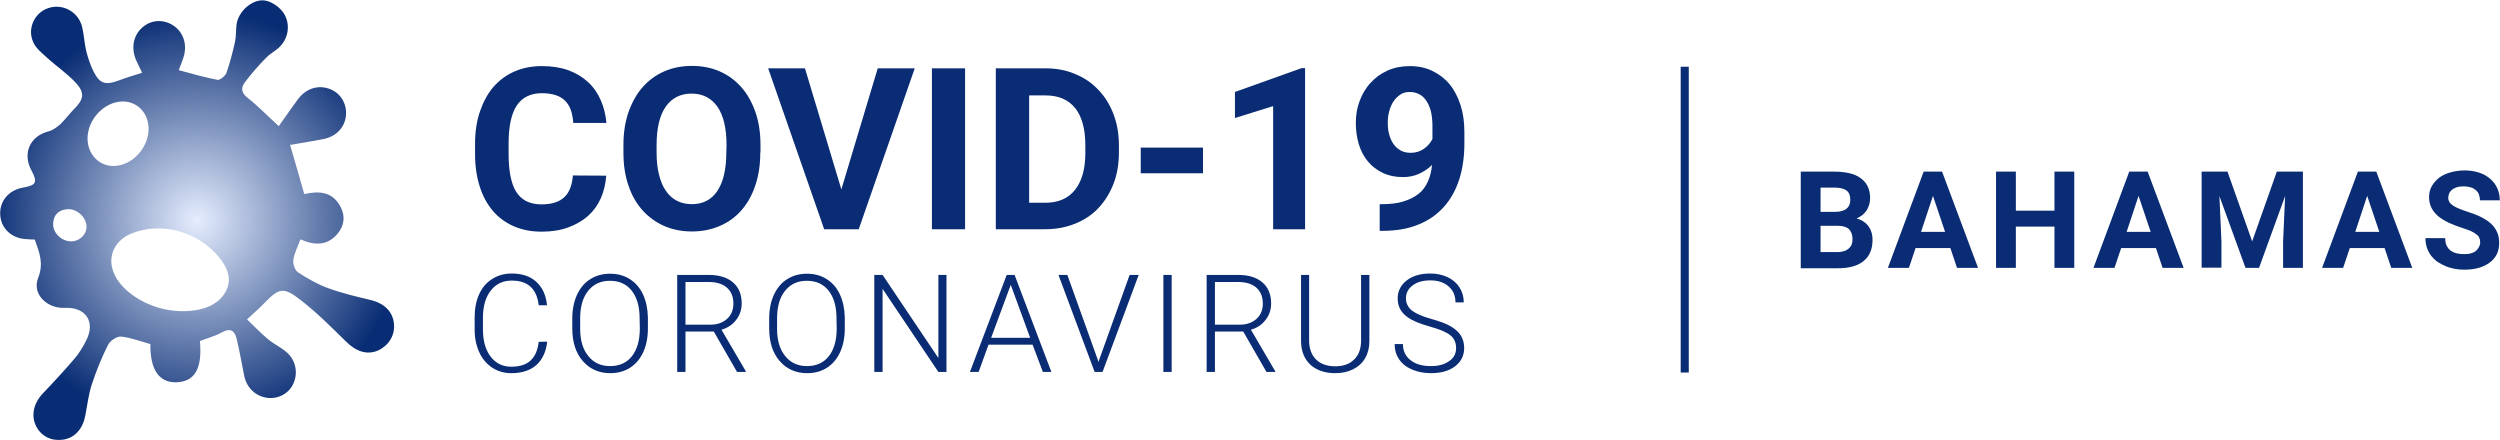
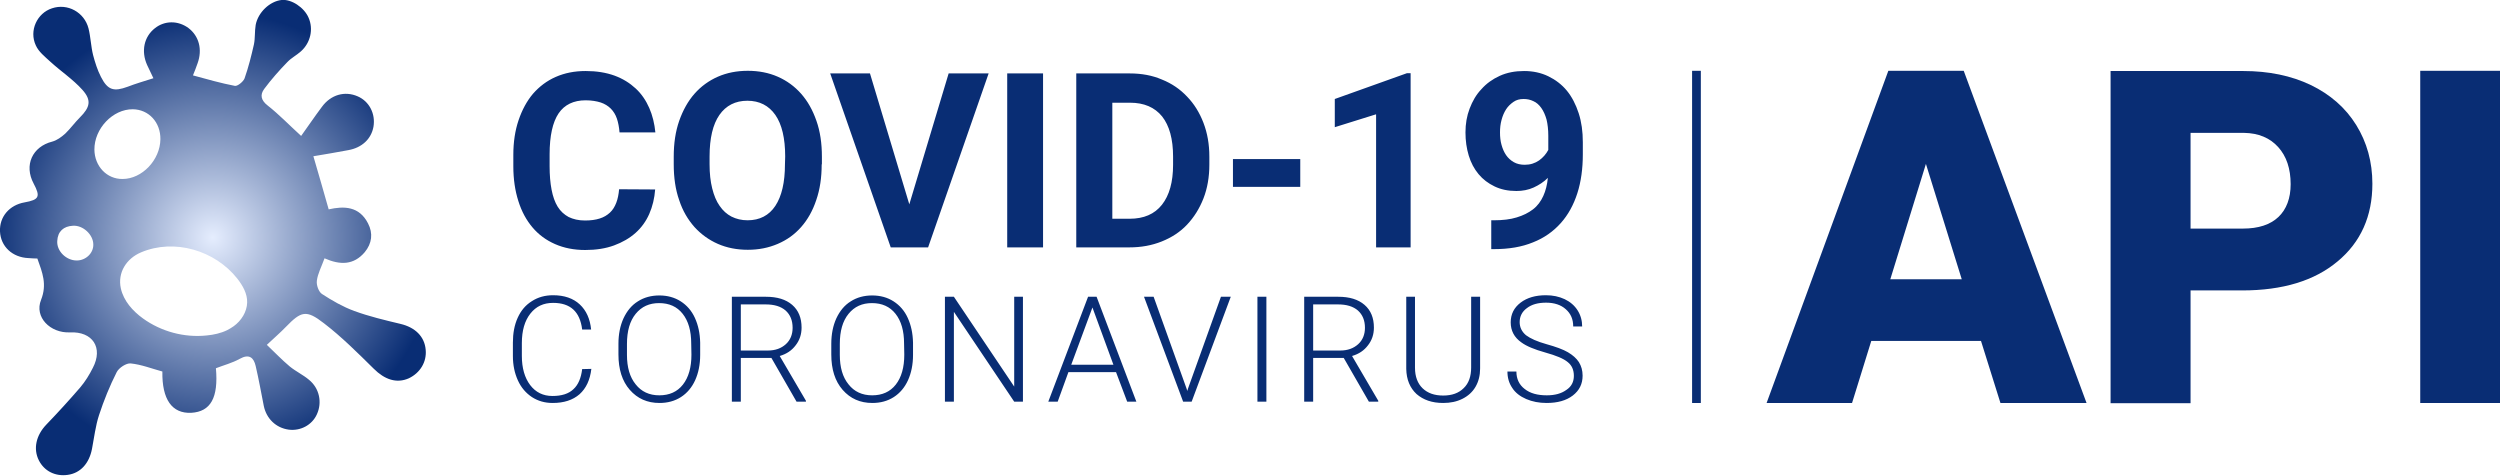
- <svg xmlns="http://www.w3.org/2000/svg" viewBox="0 0 1236.7 217.4" xml:space="preserve">
-   <path d="M299.9 86.9c-.3 4-1.2 7.8-2.7 11.2s-3.6 6.3-6.3 8.7c-2.7 2.4-6 4.3-9.8 5.7-3.8 1.4-8.2 2.1-13.2 2.1-5.1 0-9.7-.9-13.8-2.7-4.1-1.8-7.5-4.3-10.3-7.6-2.8-3.3-5-7.3-6.5-12.1-1.5-4.7-2.3-10-2.3-15.9v-5.2c0-5.9.8-11.2 2.4-15.9 1.6-4.7 3.8-8.8 6.6-12.1 2.9-3.3 6.3-5.9 10.4-7.7s8.6-2.7 13.7-2.7c5 0 9.3.7 13.2 2.1 3.8 1.4 7 3.4 9.7 5.9s4.7 5.5 6.2 8.9 2.4 7.2 2.8 11.2h-16.4c-.2-2.4-.6-4.5-1.2-6.3s-1.6-3.4-2.8-4.6c-1.2-1.2-2.8-2.2-4.6-2.8-1.9-.6-4.2-1-6.9-1-5.5 0-9.7 2-12.4 6-2.7 4-4.1 10.3-4.1 18.7v5.4c0 4.1.3 7.7.9 10.8.6 3.1 1.5 5.7 2.8 7.8 1.3 2.1 3 3.6 5 4.7 2.1 1 4.5 1.6 7.5 1.6 2.6 0 4.8-.3 6.7-.9 1.9-.6 3.4-1.5 4.7-2.7 1.3-1.2 2.2-2.7 2.9-4.5.7-1.8 1.1-3.9 1.3-6.2l16.5.1zM376.1 75.4c0 6.1-.8 11.5-2.5 16.4-1.6 4.8-3.9 8.9-6.9 12.3s-6.5 5.9-10.7 7.7-8.7 2.7-13.7 2.7-9.6-.9-13.7-2.7-7.7-4.4-10.7-7.7c-3-3.4-5.4-7.4-7-12.3-1.7-4.8-2.5-10.3-2.5-16.4v-3.5c0-6.1.8-11.5 2.5-16.4 1.7-4.8 4-9 7-12.4s6.6-6 10.7-7.8 8.7-2.7 13.7-2.7 9.6.9 13.7 2.7 7.7 4.4 10.7 7.8c3 3.4 5.3 7.5 7 12.4 1.7 4.8 2.5 10.3 2.5 16.4v3.5h-.1zm-16.7-3.6c0-8.3-1.5-14.7-4.5-19s-7.3-6.5-12.8-6.5-9.8 2.2-12.8 6.5-4.5 10.7-4.5 19v3.6c0 4.2.4 7.8 1.2 11 .8 3.2 1.9 5.9 3.4 8 1.5 2.2 3.3 3.8 5.4 4.9 2.2 1.1 4.6 1.7 7.4 1.7 5.5 0 9.8-2.2 12.7-6.6s4.4-10.7 4.4-19.1l.1-3.5zM416.2 93.7l18-59.9h18.3l-27.7 79.6h-17.1L380 33.8h18.2l18 59.9zM477.4 113.4H461V33.8h16.4v79.6zM492.6 113.4V33.8h24.5c5.4 0 10.3.9 14.7 2.8 4.5 1.8 8.3 4.4 11.5 7.8 3.2 3.3 5.7 7.3 7.5 12s2.7 9.8 2.7 15.5v3.6c0 5.7-.9 10.9-2.7 15.5s-4.3 8.6-7.5 12-7.1 5.9-11.6 7.7c-4.5 1.8-9.4 2.7-14.8 2.7h-24.3zm16.5-66.3v53.2h7.9c6.5 0 11.4-2.1 14.8-6.4 3.4-4.3 5.1-10.4 5.1-18.3v-3.7c0-8.1-1.7-14.2-5-18.4-3.4-4.2-8.3-6.3-14.7-6.3h-8.1v-.1zM595.1 85.7h-30.8V73h30.8v12.7zM645.6 113.4h-15.8V52.5l-18.9 5.9V45.5l33-11.8h1.7v79.7zM683.7 101c4 0 7.5-.4 10.4-1.3 3-.9 5.4-2.1 7.5-3.7s3.6-3.7 4.7-6.1c1.1-2.4 1.8-5.2 2.1-8.3-1.9 1.9-4.1 3.3-6.5 4.4s-5.1 1.6-7.9 1.6c-3.8 0-7.1-.7-10-2.1s-5.3-3.2-7.3-5.6-3.5-5.2-4.5-8.5-1.5-6.8-1.5-10.6c0-3.9.6-7.5 1.9-10.9 1.3-3.4 3-6.4 5.4-8.9 2.3-2.6 5.1-4.6 8.4-6.1 3.3-1.5 7-2.2 11.1-2.2s7.8.8 11.1 2.4c3.3 1.6 6.2 3.8 8.5 6.6s4.1 6.3 5.4 10.3c1.3 4 1.9 8.4 1.9 13.3v5.5c0 6.5-.8 12.5-2.5 17.8s-4.2 9.9-7.6 13.7c-3.4 3.8-7.6 6.8-12.7 8.8-5.1 2.1-11 3.1-17.8 3.1h-1.3V101h1.2zm14.1-25.4c2.6 0 4.7-.7 6.6-2 1.8-1.3 3.2-2.9 4.2-4.8v-6.5c0-2.8-.3-5.3-.8-7.4-.6-2.1-1.4-3.9-2.4-5.3s-2.2-2.5-3.6-3.1c-1.4-.7-2.9-1-4.5-1-1.8 0-3.3.4-4.6 1.3-1.3.9-2.5 2-3.4 3.4s-1.6 3-2.1 4.9c-.5 1.8-.7 3.7-.7 5.7s.2 4 .7 5.7c.5 1.8 1.2 3.4 2.1 4.7s2.1 2.4 3.5 3.2c1.4.8 3.1 1.2 5 1.2zM270.7 169c-.6 5.1-2.4 8.9-5.4 11.6-3.1 2.7-7.2 4-12.3 4-3.6 0-6.7-.9-9.5-2.7-2.7-1.8-4.9-4.3-6.4-7.6s-2.3-7-2.3-11.2V157c0-4.3.7-8.1 2.2-11.4 1.5-3.3 3.6-5.8 6.5-7.6 2.8-1.8 6-2.7 9.7-2.7 5.1 0 9.2 1.4 12.2 4.2s4.7 6.6 5.2 11.5h-4.1c-1-8.2-5.4-12.2-13.3-12.2-4.4 0-7.8 1.6-10.4 4.9-2.6 3.3-3.9 7.8-3.9 13.5v5.9c0 5.5 1.3 10 3.8 13.3s5.9 5 10.2 5c4.2 0 7.4-1 9.6-3.1 2.2-2 3.5-5.1 4-9.2l4.2-.1zM320.5 162.6c0 4.4-.8 8.3-2.3 11.6s-3.7 5.9-6.5 7.7-6.1 2.7-9.8 2.7c-5.6 0-10.1-2-13.6-6s-5.2-9.4-5.2-16.2v-4.9c0-4.4.8-8.3 2.3-11.6 1.6-3.4 3.7-6 6.6-7.8 2.8-1.8 6.1-2.7 9.8-2.7s7 .9 9.8 2.7 5 4.3 6.5 7.6 2.3 7 2.4 11.3v5.6zm-4.1-5.2c0-5.8-1.3-10.3-3.9-13.6s-6.2-4.9-10.8-4.9c-4.5 0-8 1.6-10.7 4.9-2.7 3.3-4 7.9-4 13.8v5c0 5.7 1.3 10.2 4 13.5 2.6 3.3 6.2 5 10.8 5 4.6 0 8.2-1.6 10.8-4.9 2.6-3.3 3.9-7.9 3.9-13.7l-.1-5.1zM353.1 164h-14v20H335v-48h15.6c5.1 0 9.1 1.2 12 3.7s4.3 6 4.3 10.4c0 3.1-.9 5.8-2.7 8.1-1.8 2.4-4.2 4-7.3 4.9l12 20.5v.4h-4.3l-11.5-20zm-14-3.4h12.4c3.4 0 6.1-1 8.2-2.9s3.1-4.5 3.1-7.5c0-3.4-1.1-6-3.2-7.9-2.2-1.9-5.2-2.8-9.1-2.8h-11.4v21.1zM417.9 162.6c0 4.4-.8 8.3-2.3 11.6s-3.7 5.9-6.5 7.7-6.1 2.7-9.8 2.7c-5.6 0-10.1-2-13.6-6s-5.2-9.4-5.2-16.2v-4.9c0-4.4.8-8.3 2.3-11.6 1.6-3.4 3.7-6 6.6-7.8 2.8-1.8 6.1-2.7 9.8-2.7s7 .9 9.8 2.7 5 4.3 6.5 7.6 2.3 7 2.4 11.3v5.6zm-4.1-5.2c0-5.8-1.3-10.3-3.9-13.6s-6.2-4.9-10.8-4.9c-4.5 0-8 1.6-10.7 4.9-2.7 3.3-4 7.9-4 13.8v5c0 5.7 1.3 10.2 4 13.5 2.6 3.3 6.2 5 10.8 5 4.6 0 8.2-1.6 10.8-4.9 2.6-3.3 3.9-7.9 3.9-13.7l-.1-5.1zM468.3 184h-4.1l-27.6-41.1V184h-4.1v-48h4.1l27.6 41.1V136h4v48h.1zM510.8 170.5H489l-4.9 13.5h-4.3l18.2-48h3.9l18.2 48h-4.2l-5.1-13.5zm-20.5-3.4h19.3l-9.6-26.2-9.7 26.2zM543.1 178.1l.3 1 .3-1 15.1-42.1h4.5l-17.9 48h-3.9l-17.9-48h4.4l15.1 42.1zM579.6 184h-4.1v-48h4.1v48zM615 164h-14v20h-4.1v-48h15.6c5.1 0 9.1 1.2 12 3.7s4.3 6 4.3 10.4c0 3.1-.9 5.8-2.7 8.1-1.8 2.4-4.2 4-7.3 4.9l12 20.5v.4h-4.3L615 164zm-14-3.4h12.4c3.4 0 6.1-1 8.2-2.9 2.1-1.9 3.1-4.5 3.1-7.5 0-3.4-1.1-6-3.2-7.9-2.2-1.9-5.2-2.8-9.1-2.8H601v21.1zM677.4 136v32.8c0 3.2-.7 6-2.1 8.4-1.4 2.4-3.4 4.2-6 5.5s-5.5 1.9-8.8 1.9c-5.1 0-9.1-1.4-12.2-4.1-3-2.8-4.6-6.6-4.7-11.5v-33h4v32.5c0 4 1.2 7.2 3.5 9.4s5.4 3.3 9.4 3.3 7.1-1.1 9.4-3.4c2.3-2.2 3.4-5.4 3.4-9.4V136h4.1zM720.3 172.2c0-2.7-.9-4.8-2.8-6.3-1.9-1.6-5.3-3-10.3-4.4s-8.6-2.9-10.9-4.6c-3.3-2.3-4.9-5.4-4.9-9.2 0-3.7 1.5-6.7 4.5-9s6.9-3.4 11.6-3.4c3.2 0 6 .6 8.6 1.8 2.5 1.2 4.5 2.9 5.9 5.1 1.4 2.2 2.1 4.7 2.1 7.4H720c0-3.3-1.1-5.9-3.4-7.9-2.2-2-5.3-3-9-3s-6.6.8-8.8 2.5c-2.2 1.6-3.3 3.8-3.3 6.4 0 2.4 1 4.4 2.9 6 2 1.5 5.1 2.9 9.4 4.1 4.3 1.2 7.6 2.4 9.8 3.7s3.9 2.8 5 4.5c1.1 1.8 1.7 3.8 1.7 6.2 0 3.8-1.5 6.8-4.5 9.1s-7 3.4-12 3.4c-3.4 0-6.5-.6-9.3-1.8s-5-2.9-6.4-5.1c-1.5-2.2-2.2-4.7-2.2-7.5h4.1c0 3.4 1.3 6.1 3.8 8 2.5 2 5.9 2.9 10.1 2.9 3.7 0 6.7-.8 9-2.5 2.3-1.5 3.4-3.7 3.4-6.4z" fill="#092c74" />
-   <radialGradient id="a" cx="97.52" cy="111.098" r="103.245" gradientTransform="matrix(1 0 0 -1 0 220)" gradientUnits="userSpaceOnUse">
+ <svg xmlns="http://www.w3.org/2000/svg" xml:space="preserve" x="0" y="0" version="1.1" viewBox="0 0 1144 217.5" role="img" aria-label="COVID-19 API | Bahamas">
+   <path d="M299.8 86.7c-.3 4-1.2 7.8-2.7 11.2s-3.6 6.3-6.3 8.7c-2.7 2.4-6 4.3-9.8 5.7-3.8 1.4-8.2 2.1-13.2 2.1-5.1 0-9.7-.9-13.8-2.7-4.1-1.8-7.5-4.3-10.3-7.6-2.8-3.3-5-7.3-6.5-12.1-1.5-4.7-2.3-10-2.3-15.9v-5.2c0-5.9.8-11.2 2.4-15.9 1.6-4.7 3.8-8.8 6.6-12.1 2.9-3.3 6.3-5.9 10.4-7.7s8.6-2.7 13.7-2.7c5 0 9.3.7 13.2 2.1 3.8 1.4 7 3.4 9.7 5.9s4.7 5.5 6.2 8.9 2.4 7.2 2.8 11.2h-16.4c-.2-2.4-.6-4.5-1.2-6.3s-1.6-3.4-2.8-4.6c-1.2-1.2-2.8-2.2-4.6-2.8-1.9-.6-4.2-1-6.9-1-5.5 0-9.7 2-12.4 6-2.7 4-4.1 10.3-4.1 18.7V76c0 4.1.3 7.7.9 10.8.6 3.1 1.5 5.7 2.8 7.8 1.3 2.1 3 3.6 5 4.7 2.1 1 4.5 1.6 7.5 1.6 2.6 0 4.8-.3 6.7-.9 1.9-.6 3.4-1.5 4.7-2.7 1.3-1.2 2.2-2.7 2.9-4.5.7-1.8 1.1-3.9 1.3-6.2l16.5.1zM376 75.2c0 6.1-.8 11.5-2.5 16.4-1.6 4.8-3.9 8.9-6.9 12.3s-6.5 5.9-10.7 7.7-8.7 2.7-13.7 2.7-9.6-.9-13.7-2.7-7.7-4.4-10.7-7.7c-3-3.4-5.4-7.4-7-12.3-1.7-4.8-2.5-10.3-2.5-16.4v-3.5c0-6.1.8-11.5 2.5-16.4 1.7-4.8 4-9 7-12.4s6.6-6 10.7-7.8 8.7-2.7 13.7-2.7 9.6.9 13.7 2.7 7.7 4.4 10.7 7.8c3 3.4 5.3 7.5 7 12.4 1.7 4.8 2.5 10.3 2.5 16.4v3.5h-.1zm-16.7-3.6c0-8.3-1.5-14.7-4.5-19s-7.3-6.5-12.8-6.5-9.8 2.2-12.8 6.5-4.5 10.7-4.5 19v3.6c0 4.2.4 7.8 1.2 11 .8 3.2 1.9 5.9 3.4 8 1.5 2.2 3.3 3.8 5.4 4.9 2.2 1.1 4.6 1.7 7.4 1.7 5.5 0 9.8-2.2 12.7-6.6s4.4-10.7 4.4-19.1l.1-3.5zM416.1 93.5l18-59.9h18.3l-27.7 79.6h-17.1l-27.7-79.6h18.2l18 59.9zM477.3 113.2h-16.4V33.6h16.4v79.6zM492.5 113.2V33.6H517c5.4 0 10.3.9 14.7 2.8 4.5 1.8 8.3 4.4 11.5 7.8 3.2 3.3 5.7 7.3 7.5 12s2.7 9.8 2.7 15.5v3.6c0 5.7-.9 10.9-2.7 15.5s-4.3 8.6-7.5 12-7.1 5.9-11.6 7.7c-4.5 1.8-9.4 2.7-14.8 2.7h-24.3zM509 46.9v53.2h7.9c6.5 0 11.4-2.1 14.8-6.4 3.4-4.3 5.1-10.4 5.1-18.3v-3.7c0-8.1-1.7-14.2-5-18.4-3.4-4.2-8.3-6.3-14.7-6.3H509v-.1zM595 85.5h-30.8V72.8H595v12.7zM645.5 113.2h-15.8V52.3l-18.9 5.9V45.3l33-11.8h1.7v79.7zM683.6 100.8c4 0 7.5-.4 10.4-1.3 3-.9 5.4-2.1 7.5-3.7s3.6-3.7 4.7-6.1c1.1-2.4 1.8-5.2 2.1-8.3-1.9 1.9-4.1 3.3-6.5 4.4s-5.1 1.6-7.9 1.6c-3.8 0-7.1-.7-10-2.1s-5.3-3.2-7.3-5.6-3.5-5.2-4.5-8.5-1.5-6.8-1.5-10.6c0-3.9.6-7.5 1.9-10.9 1.3-3.4 3-6.4 5.4-8.9 2.3-2.6 5.1-4.6 8.4-6.1 3.3-1.5 7-2.2 11.1-2.2s7.8.8 11.1 2.4c3.3 1.6 6.2 3.8 8.5 6.6s4.1 6.3 5.4 10.3c1.3 4 1.9 8.4 1.9 13.3v5.5c0 6.5-.8 12.5-2.5 17.8s-4.2 9.9-7.6 13.7c-3.4 3.8-7.6 6.8-12.7 8.8-5.1 2.1-11 3.1-17.8 3.1h-1.3v-13.2h1.2zm14.1-25.4c2.6 0 4.7-.7 6.6-2 1.8-1.3 3.2-2.9 4.2-4.8v-6.5c0-2.8-.3-5.3-.8-7.4-.6-2.1-1.4-3.9-2.4-5.3s-2.2-2.5-3.6-3.1c-1.4-.7-2.9-1-4.5-1-1.8 0-3.3.4-4.6 1.3-1.3.9-2.5 2-3.4 3.4s-1.6 3-2.1 4.9c-.5 1.8-.7 3.7-.7 5.7s.2 4 .7 5.7c.5 1.8 1.2 3.4 2.1 4.7s2.1 2.4 3.5 3.2c1.4.8 3.1 1.2 5 1.2zM270.6 168.8c-.6 5.1-2.4 8.9-5.4 11.6-3.1 2.7-7.2 4-12.3 4-3.6 0-6.7-.9-9.5-2.7-2.7-1.8-4.9-4.3-6.4-7.6s-2.3-7-2.3-11.2v-6.1c0-4.3.7-8.1 2.2-11.4 1.5-3.3 3.6-5.8 6.5-7.6 2.8-1.8 6-2.7 9.7-2.7 5.1 0 9.2 1.4 12.2 4.2s4.7 6.6 5.2 11.5h-4.1c-1-8.2-5.4-12.2-13.3-12.2-4.4 0-7.8 1.6-10.4 4.9-2.6 3.3-3.9 7.8-3.9 13.5v5.9c0 5.5 1.3 10 3.8 13.3s5.9 5 10.2 5c4.2 0 7.4-1 9.6-3.1 2.2-2 3.5-5.1 4-9.2l4.2-.1zM320.4 162.4c0 4.4-.8 8.3-2.3 11.6s-3.7 5.9-6.5 7.7-6.1 2.7-9.8 2.7c-5.6 0-10.1-2-13.6-6s-5.2-9.4-5.2-16.2v-4.9c0-4.4.8-8.3 2.3-11.6 1.6-3.4 3.7-6 6.6-7.8 2.8-1.8 6.1-2.7 9.8-2.7s7 .9 9.8 2.7 5 4.3 6.5 7.6 2.3 7 2.4 11.3v5.6zm-4.1-5.2c0-5.8-1.3-10.3-3.9-13.6s-6.2-4.9-10.8-4.9c-4.5 0-8 1.6-10.7 4.9-2.7 3.3-4 7.9-4 13.8v5c0 5.7 1.3 10.2 4 13.5 2.6 3.3 6.2 5 10.8 5 4.6 0 8.2-1.6 10.8-4.9 2.6-3.3 3.9-7.9 3.9-13.7l-.1-5.1zM353 163.8h-14v20h-4.1v-48h15.6c5.1 0 9.1 1.2 12 3.7s4.3 6 4.3 10.4c0 3.1-.9 5.8-2.7 8.1-1.8 2.4-4.2 4-7.3 4.9l12 20.5v.4h-4.3l-11.5-20zm-14-3.4h12.4c3.4 0 6.1-1 8.2-2.9s3.1-4.5 3.1-7.5c0-3.4-1.1-6-3.2-7.9-2.2-1.9-5.2-2.8-9.1-2.8H339v21.1zM417.8 162.4c0 4.4-.8 8.3-2.3 11.6s-3.7 5.9-6.5 7.7-6.1 2.7-9.8 2.7c-5.6 0-10.1-2-13.6-6s-5.2-9.4-5.2-16.2v-4.9c0-4.4.8-8.3 2.3-11.6 1.6-3.4 3.7-6 6.6-7.8 2.8-1.8 6.1-2.7 9.8-2.7s7 .9 9.8 2.7 5 4.3 6.5 7.6 2.3 7 2.4 11.3v5.6zm-4.1-5.2c0-5.8-1.3-10.3-3.9-13.6s-6.2-4.9-10.8-4.9c-4.5 0-8 1.6-10.7 4.9-2.7 3.3-4 7.9-4 13.8v5c0 5.7 1.3 10.2 4 13.5 2.6 3.3 6.2 5 10.8 5 4.6 0 8.2-1.6 10.8-4.9 2.6-3.3 3.9-7.9 3.9-13.7l-.1-5.1zM468.2 183.8h-4.1l-27.6-41.1v41.1h-4.1v-48h4.1l27.6 41.1v-41.1h4v48h.1zM510.7 170.3h-21.8l-4.9 13.5h-4.3l18.2-48h3.9l18.2 48h-4.2l-5.1-13.5zm-20.5-3.4h19.3l-9.6-26.2-9.7 26.2zM543 177.9l.3 1 .3-1 15.1-42.1h4.5l-17.9 48h-3.9l-17.9-48h4.4l15.1 42.1zM579.5 183.8h-4.1v-48h4.1v48zM614.9 163.8h-14v20h-4.1v-48h15.6c5.1 0 9.1 1.2 12 3.7s4.3 6 4.3 10.4c0 3.1-.9 5.8-2.7 8.1-1.8 2.4-4.2 4-7.3 4.9l12 20.5v.4h-4.3l-11.5-20zm-14-3.4h12.4c3.4 0 6.1-1 8.2-2.9 2.1-1.9 3.1-4.5 3.1-7.5 0-3.4-1.1-6-3.2-7.9-2.2-1.9-5.2-2.8-9.1-2.8h-11.4v21.1zM677.3 135.8v32.8c0 3.2-.7 6-2.1 8.4-1.4 2.4-3.4 4.2-6 5.5s-5.5 1.9-8.8 1.9c-5.1 0-9.1-1.4-12.2-4.1-3-2.8-4.6-6.6-4.7-11.5v-33h4v32.5c0 4 1.2 7.2 3.5 9.4s5.4 3.3 9.4 3.3 7.1-1.1 9.4-3.4c2.3-2.2 3.4-5.4 3.4-9.4v-32.4h4.1zM720.2 172c0-2.7-.9-4.8-2.8-6.3-1.9-1.6-5.3-3-10.3-4.4s-8.6-2.9-10.9-4.6c-3.3-2.3-4.9-5.4-4.9-9.2 0-3.7 1.5-6.7 4.5-9s6.9-3.4 11.6-3.4c3.2 0 6 .6 8.6 1.8 2.5 1.2 4.5 2.9 5.9 5.1 1.4 2.2 2.1 4.7 2.1 7.4h-4.1c0-3.3-1.1-5.9-3.4-7.9-2.2-2-5.3-3-9-3s-6.6.8-8.8 2.5c-2.2 1.6-3.3 3.8-3.3 6.4 0 2.4 1 4.4 2.9 6 2 1.5 5.1 2.9 9.4 4.1 4.3 1.2 7.6 2.4 9.8 3.7s3.9 2.8 5 4.5c1.1 1.8 1.7 3.8 1.7 6.2 0 3.8-1.5 6.8-4.5 9.1s-7 3.4-12 3.4c-3.4 0-6.5-.6-9.3-1.8s-5-2.9-6.4-5.1c-1.5-2.2-2.2-4.7-2.2-7.5h4.1c0 3.4 1.3 6.1 3.8 8 2.5 2 5.9 2.9 10.1 2.9 3.7 0 6.7-.8 9-2.5 2.3-1.5 3.4-3.7 3.4-6.4z" fill="#092d74" />
+   <radialGradient id="SVGID_1_" cx="97.42" cy="-868.702" r="103.245" gradientTransform="matrix(1 0 0 -1 0 -760)" gradientUnits="userSpaceOnUse">
    <stop offset="0" stop-color="#e5edfe" />
    <stop offset="1" stop-color="#092d74" />
  </radialGradient>
-   <path d="M194.9 160.3c-.5-6.1-4.8-10.3-11.6-11.9-7.1-1.7-14.3-3.4-21.1-5.9-5.2-1.9-10.2-4.8-14.8-7.8-1.5-1-2.6-4.1-2.3-6.1.4-3.2 2.1-6.3 3.5-10.2 7.2 3.2 13.4 3.1 18.4-2.8 3.3-4 3.9-8.6 1.5-13.2-4-7.8-10.9-8-18-6.4-2.3-8.1-4.5-15.8-7-24.3 5.4-.9 10.7-1.8 16-2.8 6.2-1.1 10.5-5.1 11.5-10.7 1-5.9-1.9-11.6-7.2-13.9-5.9-2.6-12.3-.8-16.4 4.8-3.3 4.4-6.4 9-9.5 13.3-5.6-5.1-10.2-9.9-15.3-13.9-3.1-2.4-3.6-4.9-1.6-7.6 3.2-4.3 6.8-8.4 10.6-12.3 1.8-1.9 4.2-3.1 6.2-4.9 4.4-3.9 5.8-10.2 3.5-15.4-2-4.7-7.9-8.6-12.4-8.1-5.3.6-10.7 5.6-11.8 11.4-.5 2.9-.2 6-.8 8.9-1.2 5.3-2.5 10.5-4.3 15.6-.6 1.5-3.2 3.6-4.4 3.4-6.3-1.2-12.6-3-19.2-4.8.8-2 1.5-3.7 2.1-5.5 2.3-6.3.7-12.5-4.2-16.2-4.8-3.5-10.9-3.4-15.3.1-5 3.9-6.4 10.5-3.6 16.8.9 2 1.9 3.9 2.9 6.1-4.4 1.4-8.2 2.5-11.8 3.9-6.3 2.3-9.1 1.6-12.2-4.5-1.6-3.1-2.7-6.6-3.6-10-1-4-1.1-8.2-2.1-12.2C38.7 5.8 31 1.6 23.9 4c-6.8 2.2-10.6 10.2-7.4 17 1.3 2.9 4.1 5.1 6.6 7.4 4.8 4.4 10.4 8.1 14.7 12.9s3.5 8-1.1 12.6c-2.4 2.4-4.4 5.2-6.8 7.5-1.7 1.5-3.7 3-5.9 3.6-9.1 2.3-13 10.8-8.5 19.2 3.2 6 2.5 7.4-4.1 8.6C4.4 94-.2 99.4.1 106.1c.3 6.9 5.7 11.9 13 12.2 1.4.1 2.9.2 4.1.2 2.3 6.4 4.5 11.8 1.7 18.9-3.2 7.9 4.2 15.3 13.2 14.9 10.4-.5 15.3 7 10.5 16.2-1.6 3.2-3.5 6.3-5.8 9-5 5.8-10.2 11.5-15.5 17-4.7 4.9-6.1 11.1-3.4 16.4 2.5 4.9 7.5 7.4 13.2 6.6 5.8-.8 9.8-5.2 11.1-11.9 1-5.2 1.6-10.5 3.2-15.4 2.2-6.7 4.9-13.4 8.1-19.7 1-2 4.4-4.2 6.4-4 4.9.5 9.7 2.4 14.5 3.7-.2 12.8 4.4 19.3 13.2 18.9 8.9-.5 12.5-6.9 11.3-20.4 3.6-1.4 7.5-2.4 10.9-4.3 4.3-2.4 6.4-.6 7.3 3.3 1.4 6 2.5 12.1 3.7 18.2 1.2 5.9 5.6 10.1 11.4 10.9 5.4.7 10.7-2.1 12.9-7 2.5-5.4 1.2-11.9-3.6-15.8-2.7-2.3-6-3.8-8.8-6.1-3.6-3-6.9-6.5-10.5-9.9 3.5-3.3 6.2-5.6 8.7-8.2 7-7.2 9.3-8 17.4-1.7 8.1 6.2 15.5 13.6 22.8 20.8 5 5 10.5 6.9 16.1 4.4 5.2-2.5 8.2-7.5 7.7-13zM94.1 115.6c-.6-.4-1.1-.8-1.6-1.2.5.4 1.1.8 1.6 1.2zm-58.9 3.8c-4.8 0-9.2-4.3-8.9-8.9.2-4.4 2.9-6.8 7.2-7 4.6-.3 9.3 4.1 9.3 8.6.1 3.9-3.4 7.3-7.6 7.3zm8.1-50.7c-.1-9.6 8.4-18.6 17.6-18.5 7.3.1 12.7 6 12.6 13.7-.1 9.5-8.4 18.2-17.3 18.2-7.2.1-12.8-5.8-12.9-13.4zm60.7 82.6c-2.9 1.4-6.1 2.1-9.3 2.4-10.3 1.1-20.9-1.8-29.2-7.8-4.7-3.4-8.8-8-10.1-13.7-1.6-7.3 2.6-13.7 9.2-16.5 15.3-6.5 33.9-.9 44.1 12 2.5 3.2 4.6 6.9 4.5 10.9-.1 4.3-2.7 8.4-6.2 10.9-1 .7-2 1.3-3 1.8z" fill="url(#a)" />
-   <path d="M831.4 33h4v151.3h-4zM890.8 132.5V84.9h16.7c2.8 0 5.2.3 7.4.8s4 1.3 5.5 2.4 2.7 2.4 3.5 4.1c.8 1.6 1.2 3.6 1.2 5.8 0 1.1-.1 2.1-.4 3.1-.3 1-.7 1.9-1.2 2.8-.6.9-1.3 1.7-2.1 2.4-.9.7-1.9 1.3-3 1.8 1.4.3 2.6.9 3.6 1.6s1.8 1.5 2.5 2.5c.6.9 1.1 2 1.4 3.1.3 1.1.4 2.2.4 3.4 0 4.6-1.5 8.1-4.5 10.5-3 2.4-7.2 3.5-12.7 3.5h-18.3v-.2zm9.8-27.7h7.3c2.5 0 4.4-.6 5.6-1.6 1.2-1 1.8-2.5 1.8-4.3 0-2.2-.6-3.7-1.9-4.7-1.3-.9-3.2-1.4-5.9-1.4h-6.9v12zm0 7v12.9h8.4c1.3 0 2.4-.2 3.3-.5.9-.3 1.7-.8 2.3-1.3.6-.6 1.1-1.2 1.4-2 .3-.8.4-1.6.4-2.5 0-1-.1-1.9-.4-2.8-.3-.8-.7-1.5-1.2-2.1-.6-.6-1.3-1-2.2-1.3s-2-.5-3.2-.5h-8.8v.1zM964.8 122.7h-17.2l-3.3 9.8h-10.4l17.7-47.6h9.1l17.8 47.6h-10.4l-3.3-9.8zm-14.5-8h11.9l-6-17.8-5.9 17.8zM1026.1 132.5h-9.8v-20.4h-19.1v20.4h-9.8V84.9h9.8v19.3h19.1V84.9h9.8v47.6zM1066.5 122.7h-17.2l-3.3 9.8h-10.4l17.7-47.6h9.1l17.8 47.6h-10.4l-3.3-9.8zm-14.5-8h11.9l-6-17.8-5.9 17.8zM1101.9 84.9l12.2 34.5 12.2-34.5h12.9v47.6h-9.8v-13l1-22.5-12.9 35.5h-6.7L1097.9 97l1 22.4v13h-9.8V84.9h12.8zM1179.6 122.7h-17.2l-3.3 9.8h-10.4l17.7-47.6h9.1l17.8 47.6h-10.4l-3.3-9.8zm-14.5-8h11.9l-6-17.8-5.9 17.8zM1226.9 120c0-.8-.1-1.6-.4-2.2-.2-.7-.7-1.3-1.4-1.8-.7-.6-1.6-1.1-2.8-1.7-1.2-.5-2.8-1.1-4.7-1.7-2.2-.7-4.2-1.5-6.2-2.4-1.9-.9-3.6-1.9-5.1-3.1s-2.6-2.6-3.4-4.1-1.3-3.4-1.3-5.4.4-3.8 1.3-5.4 2.1-3 3.6-4.2c1.6-1.2 3.4-2.1 5.6-2.7 2.1-.6 4.5-1 7.1-1s5 .4 7.2 1.1 4 1.8 5.5 3.1 2.7 2.9 3.5 4.7c.8 1.8 1.2 3.8 1.2 5.9h-9.8c0-1-.2-1.9-.5-2.8s-.8-1.6-1.5-2.2-1.5-1.1-2.5-1.4-2.1-.5-3.5-.5c-1.3 0-2.4.1-3.4.4-.9.3-1.7.7-2.4 1.2-.6.5-1.1 1.1-1.4 1.8-.3.7-.5 1.4-.5 2.2 0 1.6.8 2.9 2.4 3.9 1.6 1.1 4 2 7 3 2.6.8 4.9 1.7 6.9 2.7s3.6 2.1 4.9 3.3 2.3 2.6 3 4.2c.7 1.5 1 3.3 1 5.3 0 2.1-.4 4-1.2 5.6-.8 1.6-2 3-3.5 4.1s-3.3 2-5.4 2.6-4.5.9-7.1.9c-1.6 0-3.1-.1-4.7-.4-1.6-.3-3.1-.7-4.5-1.3s-2.8-1.3-4-2.1-2.3-1.9-3.2-3c-.9-1.2-1.6-2.5-2.1-3.9-.5-1.5-.8-3.1-.8-4.9h9.8c0 1.4.2 2.7.7 3.7s1.1 1.8 1.9 2.4 1.8 1.1 3 1.4 2.4.4 3.9.4c1.3 0 2.4-.1 3.3-.4s1.7-.6 2.3-1.1c.6-.5 1.1-1.1 1.4-1.7.6-1 .8-1.7.8-2.5z" fill="#092c74" />
+   <path fill="url(#SVGID_1_)" d="M194.8 160.1c-.5-6.1-4.8-10.3-11.6-11.9-7.1-1.7-14.3-3.4-21.1-5.9-5.2-1.9-10.2-4.8-14.8-7.8-1.5-1-2.6-4.1-2.3-6.1.4-3.2 2.1-6.3 3.5-10.2 7.2 3.2 13.4 3.1 18.4-2.8 3.3-4 3.9-8.6 1.5-13.2-4-7.8-10.9-8-18-6.4-2.3-8.1-4.5-15.8-7-24.3 5.4-.9 10.7-1.8 16-2.8 6.2-1.1 10.5-5.1 11.5-10.7 1-5.9-1.9-11.6-7.2-13.9-5.9-2.6-12.3-.8-16.4 4.8-3.3 4.4-6.4 9-9.5 13.3-5.6-5.1-10.2-9.9-15.3-13.9-3.1-2.4-3.6-4.9-1.6-7.6 3.2-4.3 6.8-8.4 10.6-12.3 1.8-1.9 4.2-3.1 6.2-4.9 4.4-3.9 5.8-10.2 3.5-15.4-2-4.7-7.9-8.6-12.4-8.1-5.3.6-10.7 5.6-11.8 11.4-.5 2.9-.2 6-.8 8.9-1.2 5.3-2.5 10.5-4.3 15.6-.6 1.5-3.2 3.6-4.4 3.4-6.3-1.2-12.6-3-19.2-4.8.8-2 1.5-3.7 2.1-5.5 2.3-6.3.7-12.5-4.2-16.2-4.8-3.5-10.9-3.4-15.3.1-5 3.9-6.4 10.5-3.6 16.8.9 2 1.9 3.9 2.9 6.1-4.4 1.4-8.2 2.5-11.8 3.9-6.3 2.3-9.1 1.6-12.2-4.5-1.6-3.1-2.7-6.6-3.6-10-1-4-1.1-8.2-2.1-12.2-1.9-7.4-9.6-11.6-16.7-9.2C17 6 13.2 14 16.4 20.8c1.3 2.9 4.1 5.1 6.6 7.4 4.8 4.4 10.4 8.1 14.7 12.9s3.5 8-1.1 12.6c-2.4 2.4-4.4 5.2-6.8 7.5-1.7 1.5-3.7 3-5.9 3.6-9.1 2.3-13 10.8-8.5 19.2 3.2 6 2.5 7.4-4.1 8.6-7 1.2-11.6 6.6-11.3 13.3.3 6.9 5.7 11.9 13 12.2 1.4.1 2.9.2 4.1.2 2.3 6.4 4.5 11.8 1.7 18.9-3.2 7.9 4.2 15.3 13.2 14.9 10.4-.5 15.3 7 10.5 16.2-1.6 3.2-3.5 6.3-5.8 9-5 5.8-10.2 11.5-15.5 17-4.7 4.9-6.1 11.1-3.4 16.4 2.5 4.9 7.5 7.4 13.2 6.6 5.8-.8 9.8-5.2 11.1-11.9 1-5.2 1.6-10.5 3.2-15.4 2.2-6.7 4.9-13.4 8.1-19.7 1-2 4.4-4.2 6.4-4 4.9.5 9.7 2.4 14.5 3.7-.2 12.8 4.4 19.3 13.2 18.9 8.9-.5 12.5-6.9 11.3-20.4 3.6-1.4 7.5-2.4 10.9-4.3 4.3-2.4 6.4-.6 7.3 3.3 1.4 6 2.5 12.1 3.7 18.2 1.2 5.9 5.6 10.1 11.4 10.9 5.4.7 10.7-2.1 12.9-7 2.5-5.4 1.2-11.9-3.6-15.8-2.7-2.3-6-3.8-8.8-6.1-3.6-3-6.9-6.5-10.5-9.9 3.5-3.3 6.2-5.6 8.7-8.2 7-7.2 9.3-8 17.4-1.7 8.1 6.2 15.5 13.6 22.8 20.8 5 5 10.5 6.9 16.1 4.4 5.2-2.5 8.2-7.5 7.7-13zM94 115.4c-.6-.4-1.1-.8-1.6-1.2.5.4 1.1.8 1.6 1.2zm-58.9 3.8c-4.8 0-9.2-4.3-8.9-8.9.2-4.4 2.9-6.8 7.2-7 4.6-.3 9.3 4.1 9.3 8.6.1 3.9-3.4 7.3-7.6 7.3zm8.1-50.7c-.1-9.6 8.4-18.6 17.6-18.5 7.3.1 12.7 6 12.6 13.7-.1 9.5-8.4 18.2-17.3 18.2-7.2.1-12.8-5.8-12.9-13.4zm60.7 82.6c-2.9 1.4-6.1 2.1-9.3 2.4-10.3 1.1-20.9-1.8-29.2-7.8-4.7-3.4-8.8-8-10.1-13.7-1.6-7.3 2.6-13.7 9.2-16.5 15.3-6.5 33.9-.9 44.1 12 2.5 3.2 4.6 6.9 4.5 10.9-.1 4.3-2.7 8.4-6.2 10.9-1 .7-2 1.3-3 1.8z" />
+   <path d="M774.3 32.4h4v152h-4zM906.5 156h-50.2l-8.8 28.4h-39.1l55.7-152h34.5l56.2 152h-39.4l-8.9-28.4zM865 127.8h32.7L881.3 75 865 127.8zM1002.4 132.9v51.6h-36.6v-152h60.7c11.6 0 21.9 2.1 30.9 6.4 8.9 4.3 15.9 10.4 20.8 18.3s7.4 16.9 7.4 26.9c0 14.8-5.3 26.7-15.9 35.5-10.6 8.9-25.2 13.3-43.7 13.3h-23.6zm0-28.3h24c7.1 0 12.5-1.8 16.2-5.3s5.6-8.6 5.6-15c0-7.1-1.9-12.8-5.7-17-3.8-4.2-9-6.4-15.7-6.5h-24.4v43.8zM1144 184.4h-36.5v-152h36.5v152z" fill="#092d74" />
</svg>
